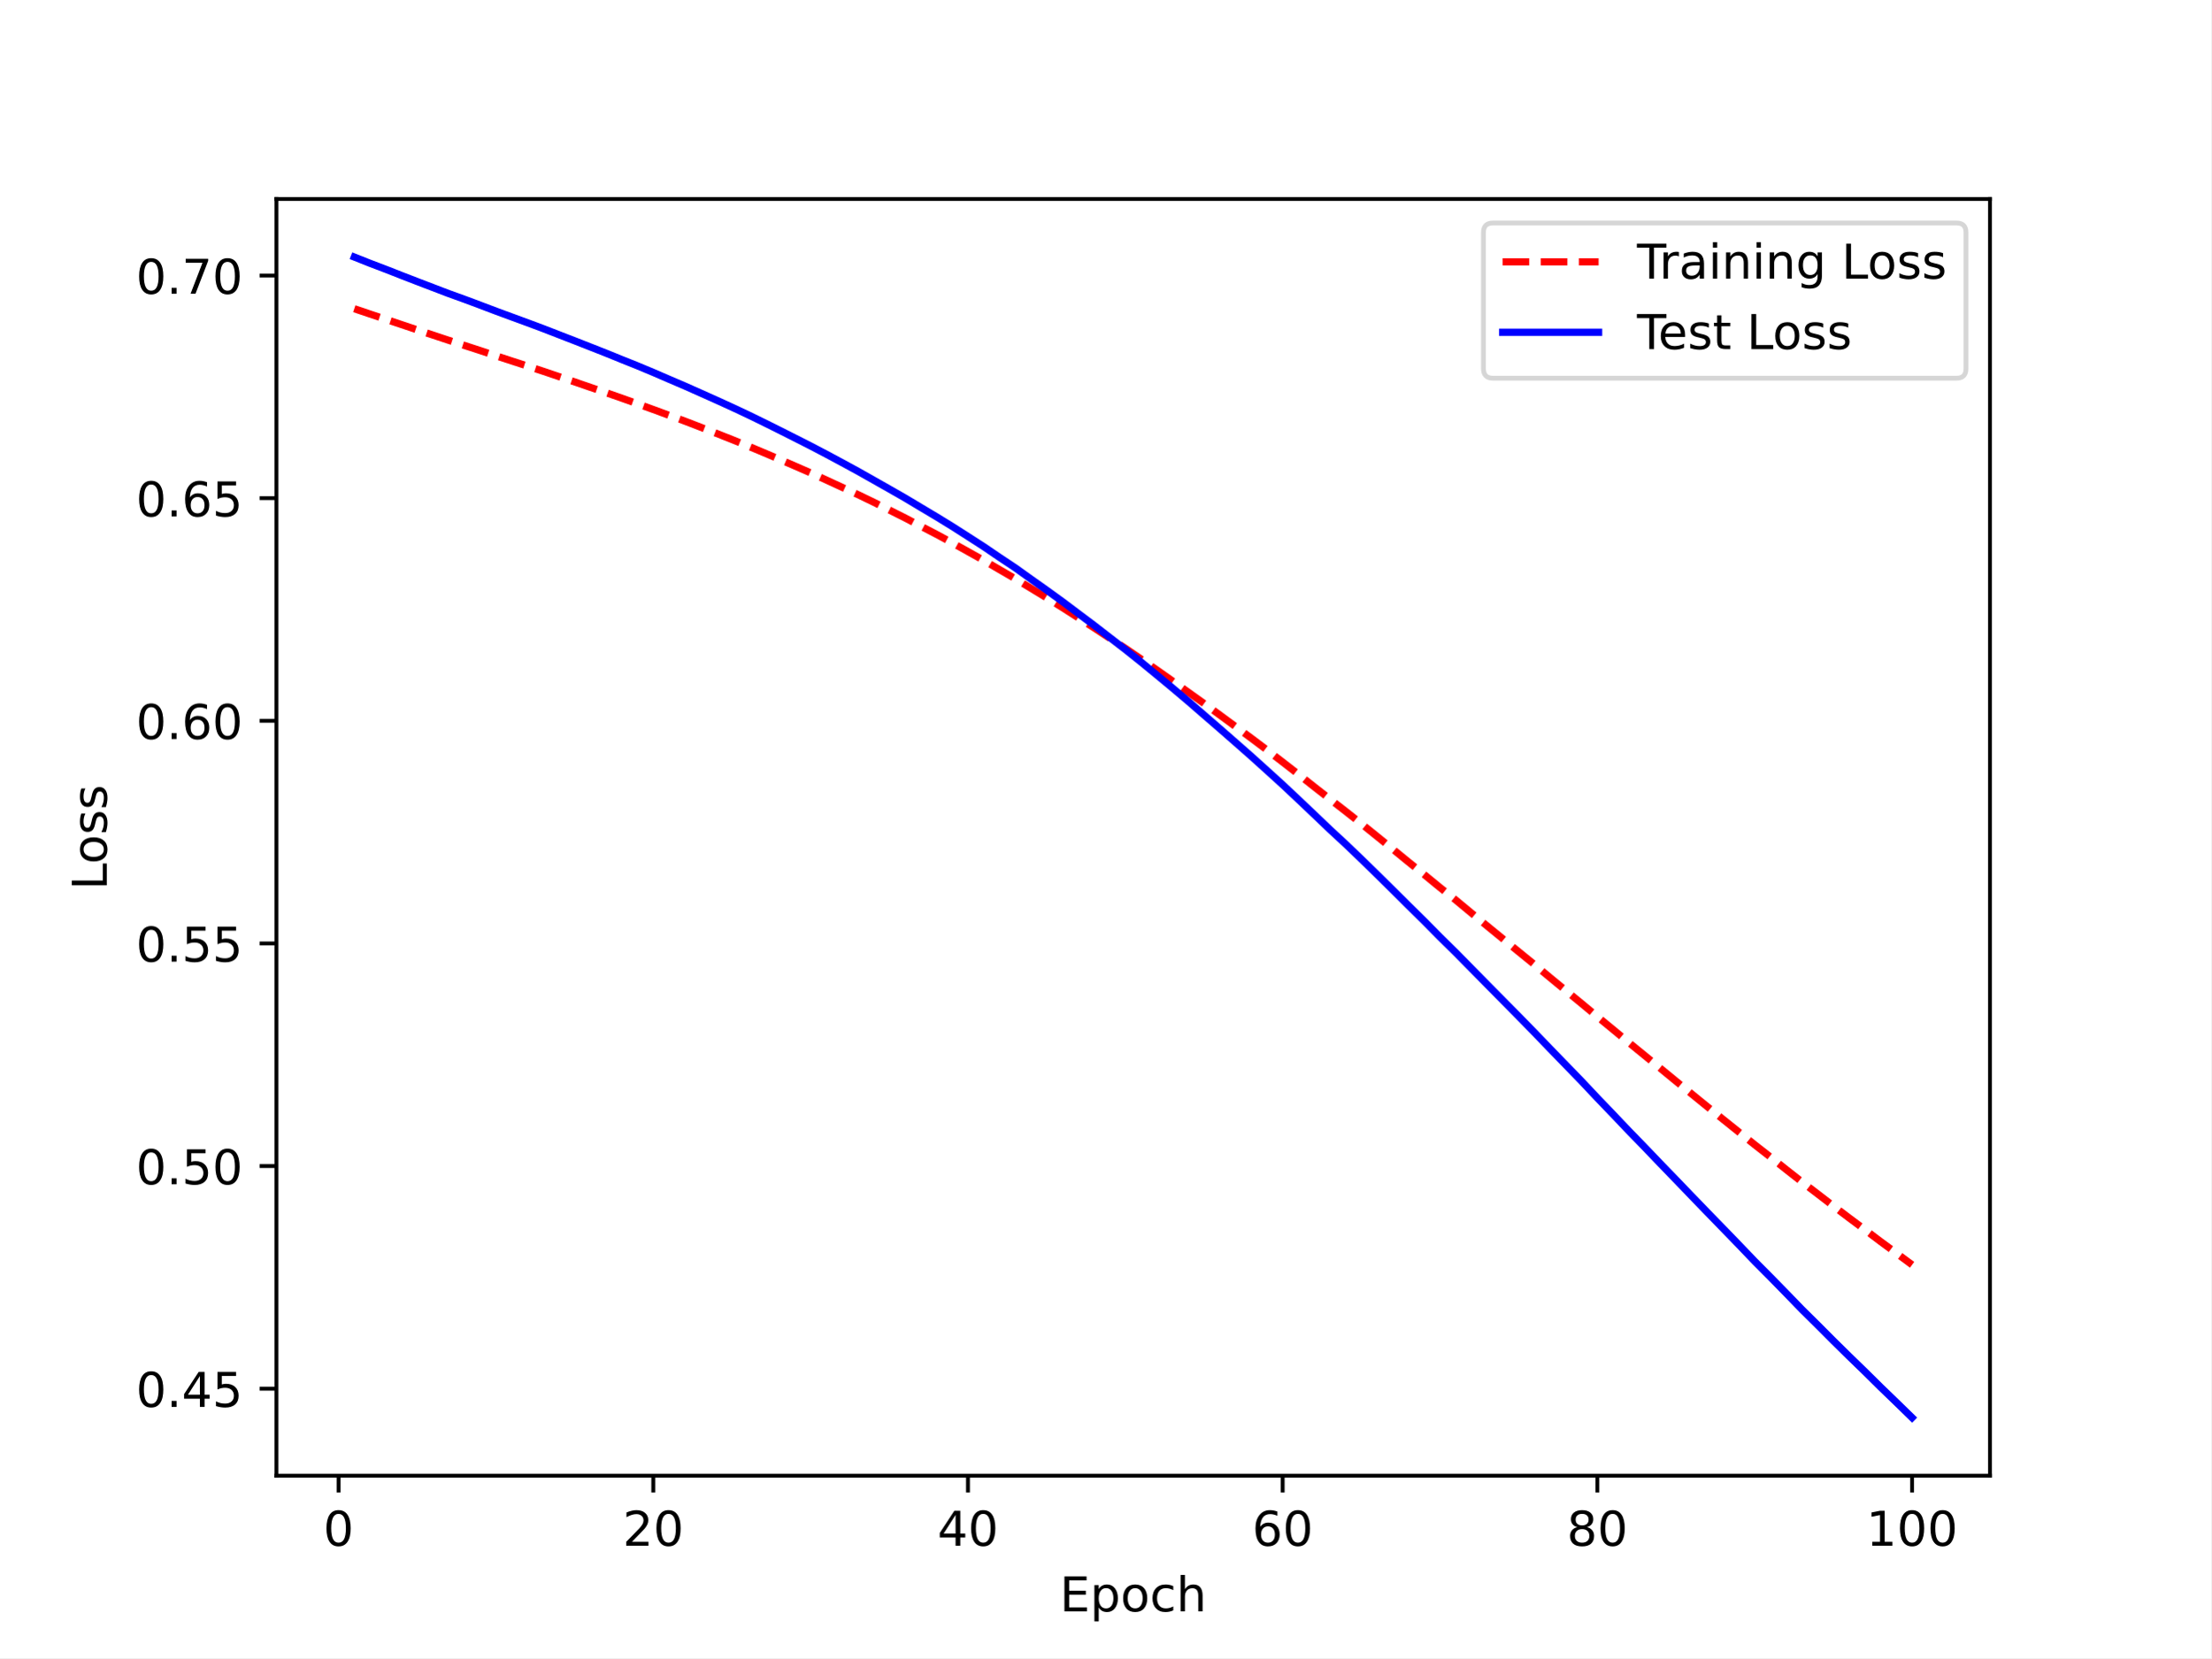
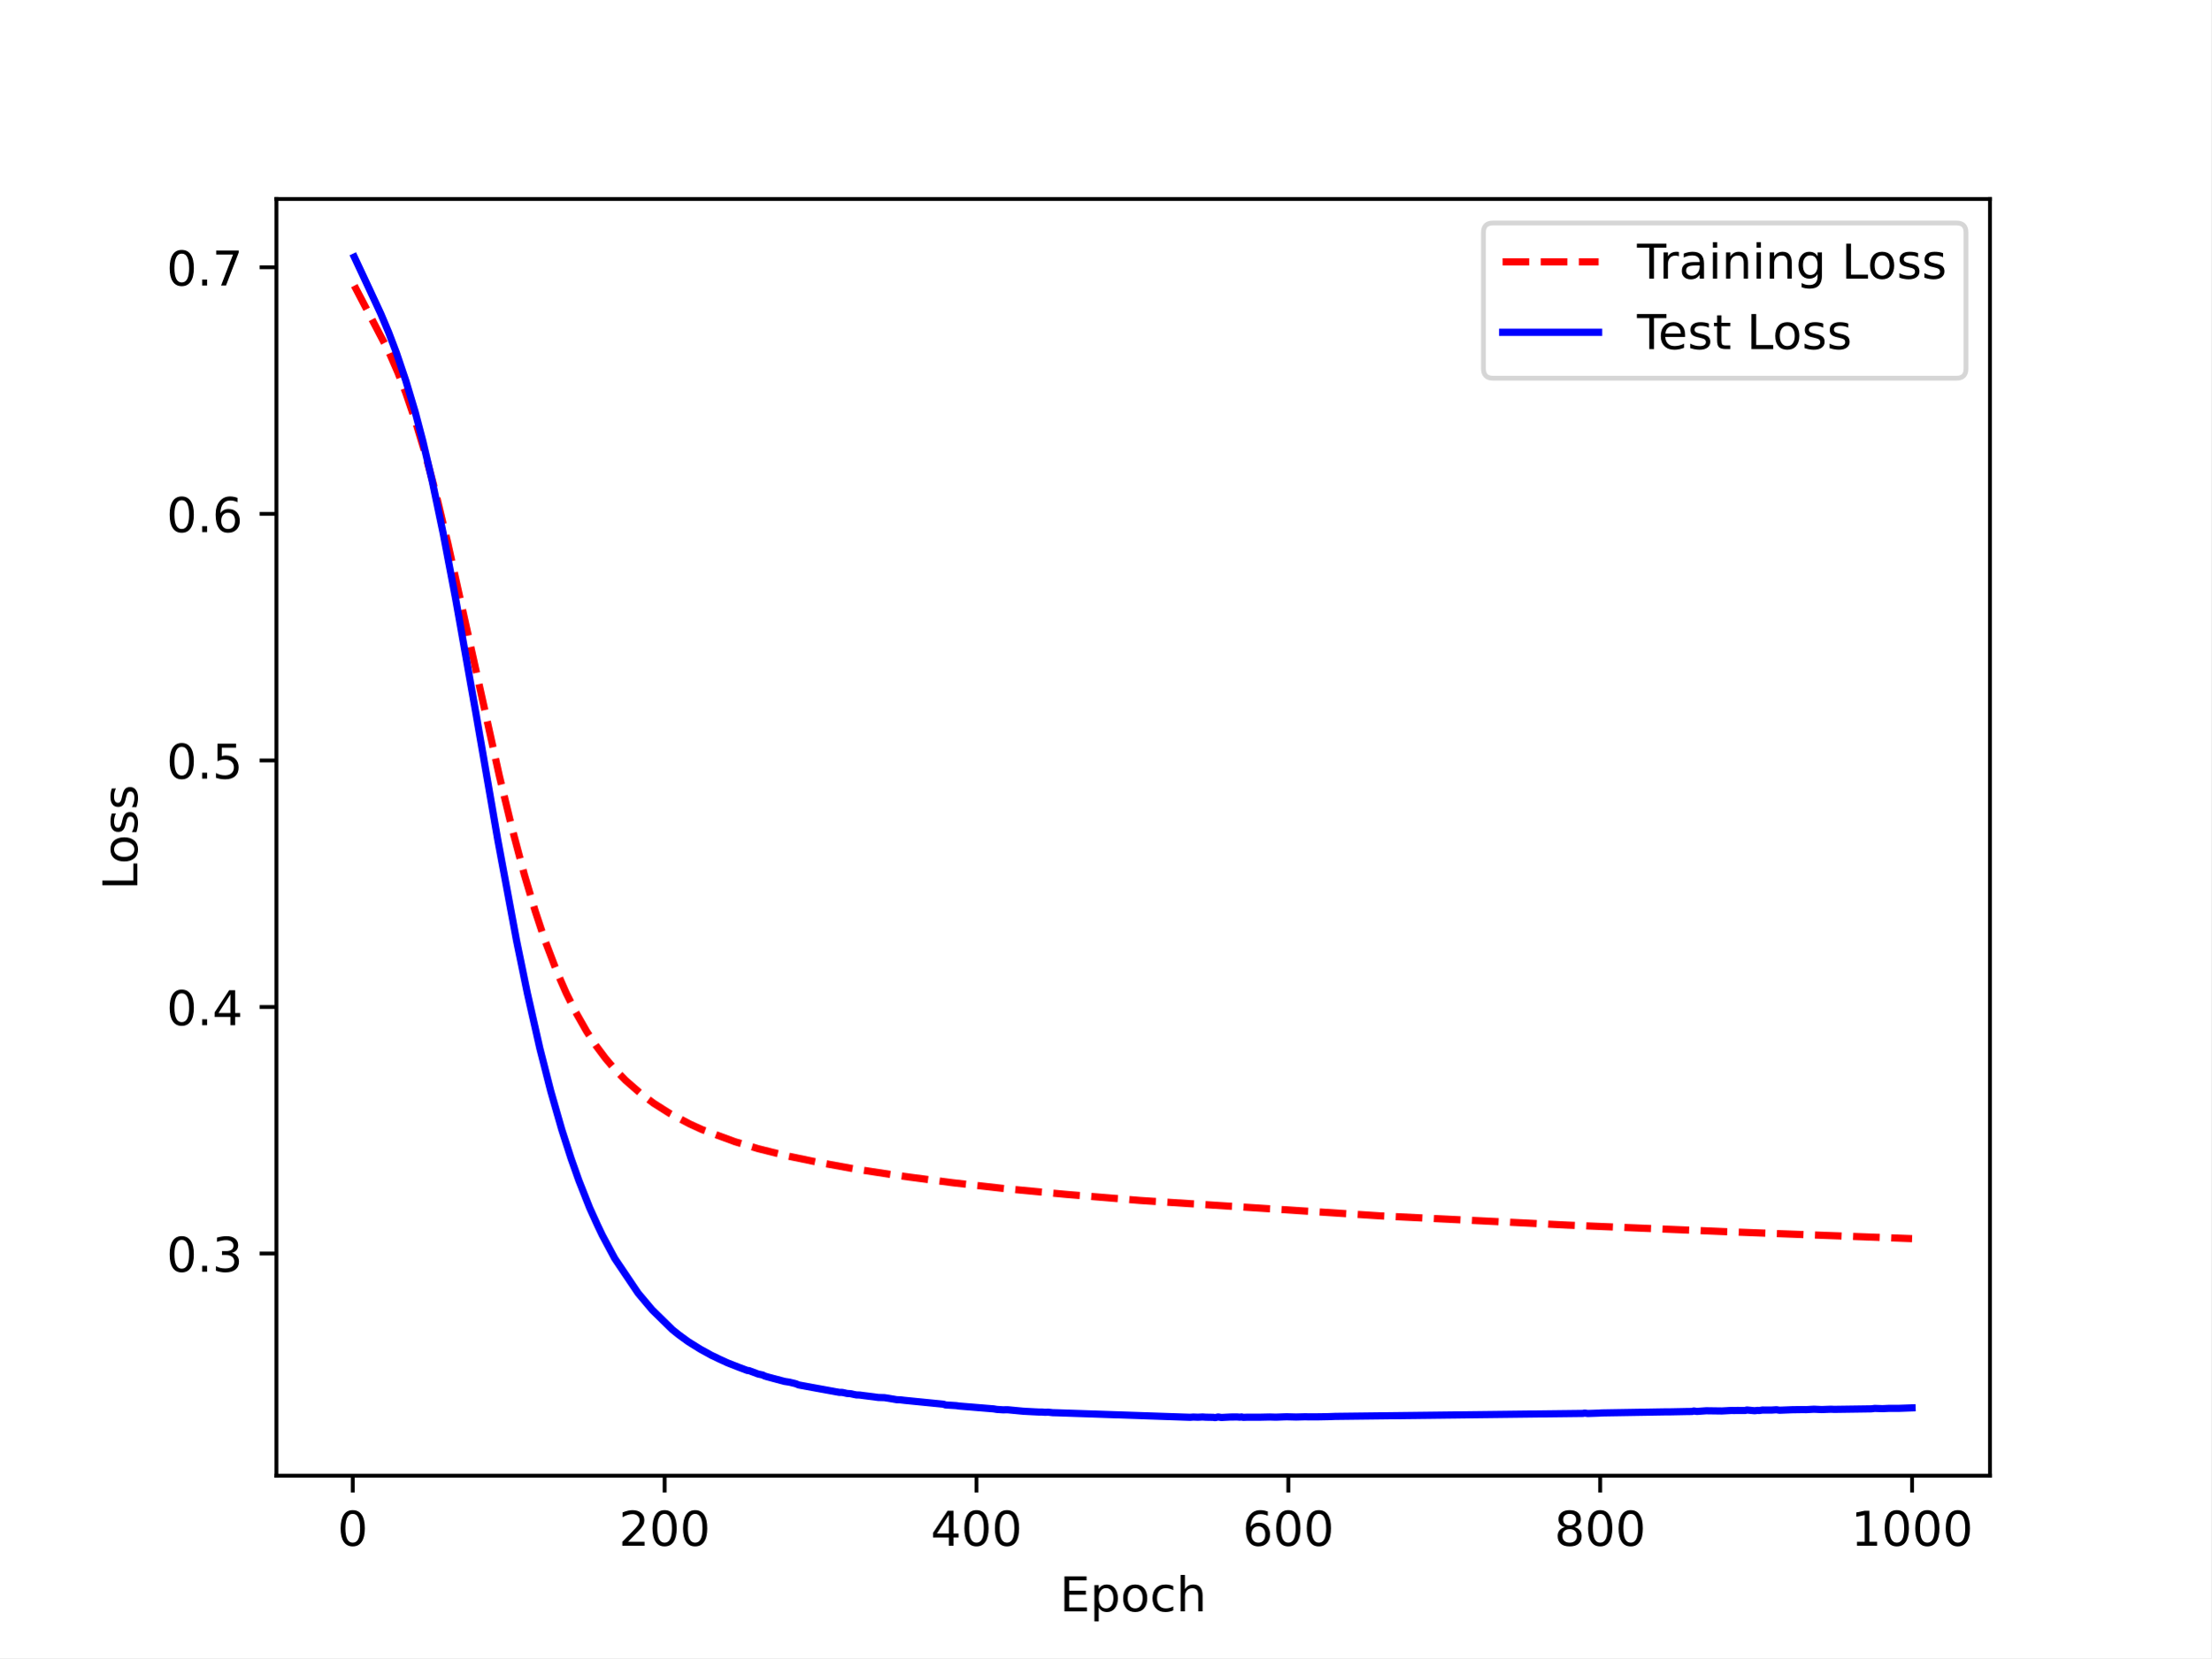
<svg xmlns="http://www.w3.org/2000/svg" xmlns:xlink="http://www.w3.org/1999/xlink" width="460.8pt" height="345.6pt" viewBox="0 0 460.8 345.6" version="1.1">
  <defs>
    <style type="text/css">*{stroke-linejoin: round; stroke-linecap: butt}</style>
  </defs>
  <g id="figure_1">
    <g id="patch_1">
      <path d="M 0 345.6  L 460.8 345.6  L 460.8 0  L 0 0  z " style="fill: #ffffff" />
    </g>
    <g id="axes_1">
      <g id="patch_2">
        <path d="M 57.6 307.584  L 414.72 307.584  L 414.72 41.472  L 57.6 41.472  z " style="fill: #ffffff" />
      </g>
      <g id="matplotlib.axis_1">
        <g id="xtick_1">
          <g id="line2d_1">
            <defs>
-               <path id="m87414999a7" d="M 0 0  L 0 3.5  " style="stroke: #000000; stroke-width: 0.8" />
-             </defs>
-             <g>
-               <use xlink:href="#m87414999a7" x="70.553" y="307.584" style="stroke: #000000; stroke-width: 0.8" />
+               <path id="ma0613fd387" d="M 0 0  L 0 3.5  " style="stroke: #000000; stroke-width: 0.8" />
+             </defs>
+             <g>
+               <use xlink:href="#ma0613fd387" x="73.508" y="307.584" style="stroke: #000000; stroke-width: 0.8" />
            </g>
          </g>
          <g id="text_1">
-             <g transform="translate(67.37214 322.1824) scale(0.1 -0.1)">
+             <g transform="translate(70.3265 322.1824) scale(0.1 -0.1)">
              <defs>
                <path id="DejaVuSans-30" d="M 2034 4250  Q 1547 4250 1301 3770  Q 1056 3291 1056 2328  Q 1056 1369 1301 889  Q 1547 409 2034 409  Q 2525 409 2770 889  Q 3016 1369 3016 2328  Q 3016 3291 2770 3770  Q 2525 4250 2034 4250  z M 2034 4750  Q 2819 4750 3233 4129  Q 3647 3509 3647 2328  Q 3647 1150 3233 529  Q 2819 -91 2034 -91  Q 1250 -91 836 529  Q 422 1150 422 2328  Q 422 3509 836 4129  Q 1250 4750 2034 4750  z " transform="scale(0.015625)" />
              </defs>
              <use xlink:href="#DejaVuSans-30" />
            </g>
          </g>
        </g>
        <g id="xtick_2">
          <g id="line2d_2">
            <g>
-               <use xlink:href="#m87414999a7" x="136.14" y="307.584" style="stroke: #000000; stroke-width: 0.8" />
+               <use xlink:href="#ma0613fd387" x="138.504" y="307.584" style="stroke: #000000; stroke-width: 0.8" />
            </g>
          </g>
          <g id="text_2">
-             <g transform="translate(129.7777 322.1824) scale(0.1 -0.1)">
+             <g transform="translate(128.9599 322.1824) scale(0.1 -0.1)">
              <defs>
                <path id="DejaVuSans-32" d="M 1228 531  L 3431 531  L 3431 0  L 469 0  L 469 531  Q 828 903 1448 1529  Q 2069 2156 2228 2338  Q 2531 2678 2651 2914  Q 2772 3150 2772 3378  Q 2772 3750 2511 3984  Q 2250 4219 1831 4219  Q 1534 4219 1204 4116  Q 875 4013 500 3803  L 500 4441  Q 881 4594 1212 4672  Q 1544 4750 1819 4750  Q 2544 4750 2975 4387  Q 3406 4025 3406 3419  Q 3406 3131 3298 2873  Q 3191 2616 2906 2266  Q 2828 2175 2409 1742  Q 1991 1309 1228 531  z " transform="scale(0.015625)" />
              </defs>
              <use xlink:href="#DejaVuSans-32" />
              <use xlink:href="#DejaVuSans-30" x="63.623" />
+               <use xlink:href="#DejaVuSans-30" x="127.246" />
            </g>
          </g>
        </g>
        <g id="xtick_3">
          <g id="line2d_3">
            <g>
-               <use xlink:href="#m87414999a7" x="201.727" y="307.584" style="stroke: #000000; stroke-width: 0.8" />
+               <use xlink:href="#ma0613fd387" x="203.5" y="307.584" style="stroke: #000000; stroke-width: 0.8" />
            </g>
          </g>
          <g id="text_3">
-             <g transform="translate(195.3644 322.1824) scale(0.1 -0.1)">
+             <g transform="translate(193.9558 322.1824) scale(0.1 -0.1)">
              <defs>
                <path id="DejaVuSans-34" d="M 2419 4116  L 825 1625  L 2419 1625  L 2419 4116  z M 2253 4666  L 3047 4666  L 3047 1625  L 3713 1625  L 3713 1100  L 3047 1100  L 3047 0  L 2419 0  L 2419 1100  L 313 1100  L 313 1709  L 2253 4666  z " transform="scale(0.015625)" />
              </defs>
              <use xlink:href="#DejaVuSans-34" />
              <use xlink:href="#DejaVuSans-30" x="63.623" />
+               <use xlink:href="#DejaVuSans-30" x="127.246" />
            </g>
          </g>
        </g>
        <g id="xtick_4">
          <g id="line2d_4">
            <g>
-               <use xlink:href="#m87414999a7" x="267.314" y="307.584" style="stroke: #000000; stroke-width: 0.8" />
+               <use xlink:href="#ma0613fd387" x="268.495" y="307.584" style="stroke: #000000; stroke-width: 0.8" />
            </g>
          </g>
          <g id="text_4">
-             <g transform="translate(260.9512 322.1824) scale(0.1 -0.1)">
+             <g transform="translate(258.9517 322.1824) scale(0.1 -0.1)">
              <defs>
                <path id="DejaVuSans-36" d="M 2113 2584  Q 1688 2584 1439 2293  Q 1191 2003 1191 1497  Q 1191 994 1439 701  Q 1688 409 2113 409  Q 2538 409 2786 701  Q 3034 994 3034 1497  Q 3034 2003 2786 2293  Q 2538 2584 2113 2584  z M 3366 4563  L 3366 3988  Q 3128 4100 2886 4159  Q 2644 4219 2406 4219  Q 1781 4219 1451 3797  Q 1122 3375 1075 2522  Q 1259 2794 1537 2939  Q 1816 3084 2150 3084  Q 2853 3084 3261 2657  Q 3669 2231 3669 1497  Q 3669 778 3244 343  Q 2819 -91 2113 -91  Q 1303 -91 875 529  Q 447 1150 447 2328  Q 447 3434 972 4092  Q 1497 4750 2381 4750  Q 2619 4750 2861 4703  Q 3103 4656 3366 4563  z " transform="scale(0.015625)" />
              </defs>
              <use xlink:href="#DejaVuSans-36" />
              <use xlink:href="#DejaVuSans-30" x="63.623" />
+               <use xlink:href="#DejaVuSans-30" x="127.246" />
            </g>
          </g>
        </g>
        <g id="xtick_5">
          <g id="line2d_5">
            <g>
-               <use xlink:href="#m87414999a7" x="332.9" y="307.584" style="stroke: #000000; stroke-width: 0.8" />
+               <use xlink:href="#ma0613fd387" x="333.491" y="307.584" style="stroke: #000000; stroke-width: 0.8" />
            </g>
          </g>
          <g id="text_5">
-             <g transform="translate(326.538 322.1824) scale(0.1 -0.1)">
+             <g transform="translate(323.9476 322.1824) scale(0.1 -0.1)">
              <defs>
                <path id="DejaVuSans-38" d="M 2034 2216  Q 1584 2216 1326 1975  Q 1069 1734 1069 1313  Q 1069 891 1326 650  Q 1584 409 2034 409  Q 2484 409 2743 651  Q 3003 894 3003 1313  Q 3003 1734 2745 1975  Q 2488 2216 2034 2216  z M 1403 2484  Q 997 2584 770 2862  Q 544 3141 544 3541  Q 544 4100 942 4425  Q 1341 4750 2034 4750  Q 2731 4750 3128 4425  Q 3525 4100 3525 3541  Q 3525 3141 3298 2862  Q 3072 2584 2669 2484  Q 3125 2378 3379 2068  Q 3634 1759 3634 1313  Q 3634 634 3220 271  Q 2806 -91 2034 -91  Q 1263 -91 848 271  Q 434 634 434 1313  Q 434 1759 690 2068  Q 947 2378 1403 2484  z M 1172 3481  Q 1172 3119 1398 2916  Q 1625 2713 2034 2713  Q 2441 2713 2670 2916  Q 2900 3119 2900 3481  Q 2900 3844 2670 4047  Q 2441 4250 2034 4250  Q 1625 4250 1398 4047  Q 1172 3844 1172 3481  z " transform="scale(0.015625)" />
              </defs>
              <use xlink:href="#DejaVuSans-38" />
              <use xlink:href="#DejaVuSans-30" x="63.623" />
+               <use xlink:href="#DejaVuSans-30" x="127.246" />
            </g>
          </g>
        </g>
        <g id="xtick_6">
          <g id="line2d_6">
            <g>
-               <use xlink:href="#m87414999a7" x="398.487" y="307.584" style="stroke: #000000; stroke-width: 0.8" />
+               <use xlink:href="#ma0613fd387" x="398.487" y="307.584" style="stroke: #000000; stroke-width: 0.8" />
            </g>
          </g>
          <g id="text_6">
-             <g transform="translate(388.9435 322.1824) scale(0.1 -0.1)">
+             <g transform="translate(385.7623 322.1824) scale(0.1 -0.1)">
              <defs>
                <path id="DejaVuSans-31" d="M 794 531  L 1825 531  L 1825 4091  L 703 3866  L 703 4441  L 1819 4666  L 2450 4666  L 2450 531  L 3481 531  L 3481 0  L 794 0  L 794 531  z " transform="scale(0.015625)" />
              </defs>
              <use xlink:href="#DejaVuSans-31" />
              <use xlink:href="#DejaVuSans-30" x="63.623" />
              <use xlink:href="#DejaVuSans-30" x="127.246" />
+               <use xlink:href="#DejaVuSans-30" x="190.869" />
            </g>
          </g>
        </g>
        <g id="text_7">
          <g transform="translate(220.8491 335.8606) scale(0.1 -0.1)">
            <defs>
              <path id="DejaVuSans-45" d="M 628 4666  L 3578 4666  L 3578 4134  L 1259 4134  L 1259 2753  L 3481 2753  L 3481 2222  L 1259 2222  L 1259 531  L 3634 531  L 3634 0  L 628 0  L 628 4666  z " transform="scale(0.015625)" />
              <path id="DejaVuSans-70" d="M 1159 525  L 1159 -1331  L 581 -1331  L 581 3500  L 1159 3500  L 1159 2969  Q 1341 3281 1617 3432  Q 1894 3584 2278 3584  Q 2916 3584 3314 3078  Q 3713 2572 3713 1747  Q 3713 922 3314 415  Q 2916 -91 2278 -91  Q 1894 -91 1617 61  Q 1341 213 1159 525  z M 3116 1747  Q 3116 2381 2855 2742  Q 2594 3103 2138 3103  Q 1681 3103 1420 2742  Q 1159 2381 1159 1747  Q 1159 1113 1420 752  Q 1681 391 2138 391  Q 2594 391 2855 752  Q 3116 1113 3116 1747  z " transform="scale(0.015625)" />
              <path id="DejaVuSans-6f" d="M 1959 3097  Q 1497 3097 1228 2736  Q 959 2375 959 1747  Q 959 1119 1226 758  Q 1494 397 1959 397  Q 2419 397 2687 759  Q 2956 1122 2956 1747  Q 2956 2369 2687 2733  Q 2419 3097 1959 3097  z M 1959 3584  Q 2709 3584 3137 3096  Q 3566 2609 3566 1747  Q 3566 888 3137 398  Q 2709 -91 1959 -91  Q 1206 -91 779 398  Q 353 888 353 1747  Q 353 2609 779 3096  Q 1206 3584 1959 3584  z " transform="scale(0.015625)" />
              <path id="DejaVuSans-63" d="M 3122 3366  L 3122 2828  Q 2878 2963 2633 3030  Q 2388 3097 2138 3097  Q 1578 3097 1268 2742  Q 959 2388 959 1747  Q 959 1106 1268 751  Q 1578 397 2138 397  Q 2388 397 2633 464  Q 2878 531 3122 666  L 3122 134  Q 2881 22 2623 -34  Q 2366 -91 2075 -91  Q 1284 -91 818 406  Q 353 903 353 1747  Q 353 2603 823 3093  Q 1294 3584 2113 3584  Q 2378 3584 2631 3529  Q 2884 3475 3122 3366  z " transform="scale(0.015625)" />
              <path id="DejaVuSans-68" d="M 3513 2113  L 3513 0  L 2938 0  L 2938 2094  Q 2938 2591 2744 2837  Q 2550 3084 2163 3084  Q 1697 3084 1428 2787  Q 1159 2491 1159 1978  L 1159 0  L 581 0  L 581 4863  L 1159 4863  L 1159 2956  Q 1366 3272 1645 3428  Q 1925 3584 2291 3584  Q 2894 3584 3203 3211  Q 3513 2838 3513 2113  z " transform="scale(0.015625)" />
            </defs>
            <use xlink:href="#DejaVuSans-45" />
            <use xlink:href="#DejaVuSans-70" x="63.184" />
            <use xlink:href="#DejaVuSans-6f" x="126.66" />
            <use xlink:href="#DejaVuSans-63" x="187.842" />
            <use xlink:href="#DejaVuSans-68" x="242.822" />
          </g>
        </g>
      </g>
      <g id="matplotlib.axis_2">
        <g id="ytick_1">
          <g id="line2d_7">
            <defs>
-               <path id="m27c246c45a" d="M 0 0  L -3.5 0  " style="stroke: #000000; stroke-width: 0.8" />
-             </defs>
-             <g>
-               <use xlink:href="#m27c246c45a" x="57.6" y="289.446" style="stroke: #000000; stroke-width: 0.8" />
+               <path id="mec282ea27f" d="M 0 0  L -3.5 0  " style="stroke: #000000; stroke-width: 0.8" />
+             </defs>
+             <g>
+               <use xlink:href="#mec282ea27f" x="57.6" y="261.279" style="stroke: #000000; stroke-width: 0.8" />
            </g>
          </g>
          <g id="text_8">
-             <g transform="translate(28.33438 293.2457) scale(0.1 -0.1)">
+             <g transform="translate(34.69687 265.0784) scale(0.1 -0.1)">
              <defs>
                <path id="DejaVuSans-2e" d="M 684 794  L 1344 794  L 1344 0  L 684 0  L 684 794  z " transform="scale(0.015625)" />
-                 <path id="DejaVuSans-35" d="M 691 4666  L 3169 4666  L 3169 4134  L 1269 4134  L 1269 2991  Q 1406 3038 1543 3061  Q 1681 3084 1819 3084  Q 2600 3084 3056 2656  Q 3513 2228 3513 1497  Q 3513 744 3044 326  Q 2575 -91 1722 -91  Q 1428 -91 1123 -41  Q 819 9 494 109  L 494 744  Q 775 591 1075 516  Q 1375 441 1709 441  Q 2250 441 2565 725  Q 2881 1009 2881 1497  Q 2881 1984 2565 2268  Q 2250 2553 1709 2553  Q 1456 2553 1204 2497  Q 953 2441 691 2322  L 691 4666  z " transform="scale(0.015625)" />
-               </defs>
-               <use xlink:href="#DejaVuSans-30" />
-               <use xlink:href="#DejaVuSans-2e" x="63.623" />
-               <use xlink:href="#DejaVuSans-34" x="95.41" />
-               <use xlink:href="#DejaVuSans-35" x="159.033" />
+                 <path id="DejaVuSans-33" d="M 2597 2516  Q 3050 2419 3304 2112  Q 3559 1806 3559 1356  Q 3559 666 3084 287  Q 2609 -91 1734 -91  Q 1441 -91 1130 -33  Q 819 25 488 141  L 488 750  Q 750 597 1062 519  Q 1375 441 1716 441  Q 2309 441 2620 675  Q 2931 909 2931 1356  Q 2931 1769 2642 2001  Q 2353 2234 1838 2234  L 1294 2234  L 1294 2753  L 1863 2753  Q 2328 2753 2575 2939  Q 2822 3125 2822 3475  Q 2822 3834 2567 4026  Q 2313 4219 1838 4219  Q 1578 4219 1281 4162  Q 984 4106 628 3988  L 628 4550  Q 988 4650 1302 4700  Q 1616 4750 1894 4750  Q 2613 4750 3031 4423  Q 3450 4097 3450 3541  Q 3450 3153 3228 2886  Q 3006 2619 2597 2516  z " transform="scale(0.015625)" />
+               </defs>
+               <use xlink:href="#DejaVuSans-30" />
+               <use xlink:href="#DejaVuSans-2e" x="63.623" />
+               <use xlink:href="#DejaVuSans-33" x="95.41" />
            </g>
          </g>
        </g>
        <g id="ytick_2">
          <g id="line2d_8">
            <g>
-               <use xlink:href="#m27c246c45a" x="57.6" y="243.042" style="stroke: #000000; stroke-width: 0.8" />
+               <use xlink:href="#mec282ea27f" x="57.6" y="209.885" style="stroke: #000000; stroke-width: 0.8" />
            </g>
          </g>
          <g id="text_9">
-             <g transform="translate(28.33438 246.8414) scale(0.1 -0.1)">
-               <use xlink:href="#DejaVuSans-30" />
-               <use xlink:href="#DejaVuSans-2e" x="63.623" />
-               <use xlink:href="#DejaVuSans-35" x="95.41" />
-               <use xlink:href="#DejaVuSans-30" x="159.033" />
+             <g transform="translate(34.69687 213.6846) scale(0.1 -0.1)">
+               <use xlink:href="#DejaVuSans-30" />
+               <use xlink:href="#DejaVuSans-2e" x="63.623" />
+               <use xlink:href="#DejaVuSans-34" x="95.41" />
            </g>
          </g>
        </g>
        <g id="ytick_3">
          <g id="line2d_9">
            <g>
-               <use xlink:href="#m27c246c45a" x="57.6" y="196.638" style="stroke: #000000; stroke-width: 0.8" />
+               <use xlink:href="#mec282ea27f" x="57.6" y="158.492" style="stroke: #000000; stroke-width: 0.8" />
            </g>
          </g>
          <g id="text_10">
-             <g transform="translate(28.33438 200.4372) scale(0.1 -0.1)">
+             <g transform="translate(34.69687 162.2908) scale(0.1 -0.1)">
+               <defs>
+                 <path id="DejaVuSans-35" d="M 691 4666  L 3169 4666  L 3169 4134  L 1269 4134  L 1269 2991  Q 1406 3038 1543 3061  Q 1681 3084 1819 3084  Q 2600 3084 3056 2656  Q 3513 2228 3513 1497  Q 3513 744 3044 326  Q 2575 -91 1722 -91  Q 1428 -91 1123 -41  Q 819 9 494 109  L 494 744  Q 775 591 1075 516  Q 1375 441 1709 441  Q 2250 441 2565 725  Q 2881 1009 2881 1497  Q 2881 1984 2565 2268  Q 2250 2553 1709 2553  Q 1456 2553 1204 2497  Q 953 2441 691 2322  L 691 4666  z " transform="scale(0.015625)" />
+               </defs>
              <use xlink:href="#DejaVuSans-30" />
              <use xlink:href="#DejaVuSans-2e" x="63.623" />
              <use xlink:href="#DejaVuSans-35" x="95.41" />
-               <use xlink:href="#DejaVuSans-35" x="159.033" />
            </g>
          </g>
        </g>
        <g id="ytick_4">
          <g id="line2d_10">
            <g>
-               <use xlink:href="#m27c246c45a" x="57.6" y="150.234" style="stroke: #000000; stroke-width: 0.8" />
+               <use xlink:href="#mec282ea27f" x="57.6" y="107.098" style="stroke: #000000; stroke-width: 0.8" />
            </g>
          </g>
          <g id="text_11">
-             <g transform="translate(28.33438 154.033) scale(0.1 -0.1)">
+             <g transform="translate(34.69687 110.897) scale(0.1 -0.1)">
              <use xlink:href="#DejaVuSans-30" />
              <use xlink:href="#DejaVuSans-2e" x="63.623" />
              <use xlink:href="#DejaVuSans-36" x="95.41" />
-               <use xlink:href="#DejaVuSans-30" x="159.033" />
            </g>
          </g>
        </g>
        <g id="ytick_5">
          <g id="line2d_11">
            <g>
-               <use xlink:href="#m27c246c45a" x="57.6" y="103.83" style="stroke: #000000; stroke-width: 0.8" />
+               <use xlink:href="#mec282ea27f" x="57.6" y="55.704" style="stroke: #000000; stroke-width: 0.8" />
            </g>
          </g>
          <g id="text_12">
-             <g transform="translate(28.33438 107.6287) scale(0.1 -0.1)">
-               <use xlink:href="#DejaVuSans-30" />
-               <use xlink:href="#DejaVuSans-2e" x="63.623" />
-               <use xlink:href="#DejaVuSans-36" x="95.41" />
-               <use xlink:href="#DejaVuSans-35" x="159.033" />
-             </g>
-           </g>
-         </g>
-         <g id="ytick_6">
-           <g id="line2d_12">
-             <g>
-               <use xlink:href="#m27c246c45a" x="57.6" y="57.425" style="stroke: #000000; stroke-width: 0.8" />
-             </g>
-           </g>
-           <g id="text_13">
-             <g transform="translate(28.33438 61.22449) scale(0.1 -0.1)">
+             <g transform="translate(34.69687 59.50323) scale(0.1 -0.1)">
              <defs>
                <path id="DejaVuSans-37" d="M 525 4666  L 3525 4666  L 3525 4397  L 1831 0  L 1172 0  L 2766 4134  L 525 4134  L 525 4666  z " transform="scale(0.015625)" />
              </defs>
              <use xlink:href="#DejaVuSans-30" />
              <use xlink:href="#DejaVuSans-2e" x="63.623" />
              <use xlink:href="#DejaVuSans-37" x="95.41" />
-               <use xlink:href="#DejaVuSans-30" x="159.033" />
-             </g>
-           </g>
-         </g>
-         <g id="text_14">
-           <g transform="translate(22.25469 185.4952) rotate(-90) scale(0.1 -0.1)">
+             </g>
+           </g>
+         </g>
+         <g id="text_13">
+           <g transform="translate(28.61719 185.4952) rotate(-90) scale(0.1 -0.1)">
            <defs>
              <path id="DejaVuSans-4c" d="M 628 4666  L 1259 4666  L 1259 531  L 3531 531  L 3531 0  L 628 0  L 628 4666  z " transform="scale(0.015625)" />
              <path id="DejaVuSans-73" d="M 2834 3397  L 2834 2853  Q 2591 2978 2328 3040  Q 2066 3103 1784 3103  Q 1356 3103 1142 2972  Q 928 2841 928 2578  Q 928 2378 1081 2264  Q 1234 2150 1697 2047  L 1894 2003  Q 2506 1872 2764 1633  Q 3022 1394 3022 966  Q 3022 478 2636 193  Q 2250 -91 1575 -91  Q 1294 -91 989 -36  Q 684 19 347 128  L 347 722  Q 666 556 975 473  Q 1284 391 1588 391  Q 1994 391 2212 530  Q 2431 669 2431 922  Q 2431 1156 2273 1281  Q 2116 1406 1581 1522  L 1381 1569  Q 847 1681 609 1914  Q 372 2147 372 2553  Q 372 3047 722 3315  Q 1072 3584 1716 3584  Q 2034 3584 2315 3537  Q 2597 3491 2834 3397  z " transform="scale(0.015625)" />
            </defs>
            <use xlink:href="#DejaVuSans-4c" />
            <use xlink:href="#DejaVuSans-6f" x="53.963" />
            <use xlink:href="#DejaVuSans-73" x="115.145" />
            <use xlink:href="#DejaVuSans-73" x="167.244" />
          </g>
        </g>
      </g>
+       <g id="line2d_12">
+         <path d="M 73.833 59.535  L 80.982 73.204  L 82.932 77.687  L 84.557 81.863  L 86.507 87.567  L 88.457 94.026  L 90.732 102.507  L 93.331 113.275  L 98.531 136.751  L 104.056 161.711  L 106.656 172.461  L 109.255 182.249  L 111.53 189.89  L 113.48 195.784  L 116.08 202.626  L 118.03 207.066  L 119.98 210.974  L 122.255 214.98  L 124.205 217.948  L 126.154 220.558  L 128.104 222.87  L 130.379 225.192  L 133.629 228.026  L 136.229 229.963  L 139.479 232.023  L 143.703 234.255  L 146.303 235.446  L 153.128 237.958  L 158.002 239.423  L 163.852 240.892  L 170.352 242.238  L 177.826 243.605  L 187.576 245.095  L 198.625 246.533  L 209.349 247.742  L 222.023 248.938  L 237.622 250.221  L 287.669 253.433  L 326.667 255.352  L 359.815 256.73  L 398.487 258.178  L 398.487 258.178  " clip-path="url(#p2278152540)" style="fill: none; stroke-dasharray: 5.55,2.4; stroke-dashoffset: 0; stroke: #ff0000; stroke-width: 1.5" />
+       </g>
      <g id="line2d_13">
-         <path d="M 73.833 64.343  L 77.112 65.45  L 80.391 66.54  L 83.671 67.646  L 86.95 68.748  L 90.229 69.836  L 93.509 70.926  L 96.788 71.994  L 100.067 73.061  L 103.347 74.147  L 106.626 75.225  L 109.905 76.287  L 113.185 77.372  L 116.464 78.48  L 119.743 79.589  L 123.023 80.727  L 126.302 81.841  L 129.581 82.984  L 132.861 84.159  L 136.14 85.349  L 139.42 86.556  L 142.699 87.761  L 145.978 89.028  L 149.258 90.303  L 152.537 91.604  L 155.816 92.936  L 159.096 94.307  L 162.375 95.707  L 165.654 97.123  L 168.934 98.558  L 172.213 100.049  L 175.492 101.564  L 178.772 103.076  L 182.051 104.663  L 185.33 106.297  L 188.61 107.947  L 191.889 109.66  L 195.168 111.371  L 198.448 113.137  L 201.727 114.964  L 205.006 116.8  L 208.286 118.712  L 211.565 120.621  L 214.844 122.607  L 218.124 124.603  L 221.403 126.629  L 224.682 128.734  L 227.962 130.829  L 231.241 132.99  L 234.52 135.131  L 237.8 137.369  L 241.079 139.63  L 244.358 141.944  L 247.638 144.275  L 250.917 146.623  L 254.196 149.012  L 257.476 151.431  L 260.755 153.847  L 264.034 156.316  L 267.314 158.837  L 270.593 161.388  L 273.872 163.984  L 277.152 166.552  L 280.431 169.098  L 283.71 171.689  L 286.99 174.336  L 290.269 176.992  L 293.548 179.675  L 296.828 182.306  L 300.107 184.995  L 303.386 187.597  L 306.666 190.32  L 309.945 193.015  L 313.224 195.696  L 316.504 198.377  L 319.783 201.044  L 323.062 203.782  L 326.342 206.485  L 329.621 209.178  L 332.9 211.9  L 336.18 214.595  L 339.459 217.312  L 342.739 219.989  L 346.018 222.672  L 349.297 225.365  L 352.577 228.033  L 355.856 230.703  L 359.135 233.346  L 362.415 235.977  L 365.694 238.608  L 368.973 241.168  L 372.253 243.777  L 375.532 246.352  L 378.811 248.856  L 382.091 251.381  L 385.37 253.865  L 388.649 256.308  L 391.929 258.786  L 395.208 261.199  L 398.487 263.629  " clip-path="url(#p15e859f840)" style="fill: none; stroke-dasharray: 5.55,2.4; stroke-dashoffset: 0; stroke: #ff0000; stroke-width: 1.5" />
-       </g>
-       <g id="line2d_14">
-         <path d="M 73.833 53.568  L 77.112 54.873  L 80.391 56.12  L 83.671 57.41  L 86.95 58.678  L 90.229 59.933  L 93.509 61.186  L 96.788 62.371  L 100.067 63.596  L 103.347 64.842  L 106.626 66.05  L 109.905 67.254  L 113.185 68.48  L 116.464 69.755  L 119.743 71.026  L 123.023 72.312  L 126.302 73.603  L 129.581 74.937  L 132.861 76.251  L 136.14 77.62  L 139.42 79.041  L 142.699 80.444  L 145.978 81.904  L 149.258 83.372  L 152.537 84.865  L 155.816 86.403  L 159.096 88.001  L 162.375 89.633  L 165.654 91.286  L 168.934 92.949  L 172.213 94.668  L 175.492 96.427  L 178.772 98.21  L 182.051 100.061  L 185.33 101.918  L 188.61 103.794  L 191.889 105.758  L 195.168 107.713  L 198.448 109.726  L 201.727 111.821  L 205.006 113.933  L 208.286 116.164  L 211.565 118.339  L 214.844 120.687  L 218.124 123.003  L 221.403 125.38  L 224.682 127.845  L 227.962 130.304  L 231.241 132.847  L 234.52 135.372  L 237.8 137.99  L 241.079 140.682  L 244.358 143.403  L 247.638 146.177  L 250.917 149.021  L 254.196 151.862  L 257.476 154.735  L 260.755 157.62  L 264.034 160.579  L 267.314 163.56  L 270.593 166.643  L 273.872 169.756  L 277.152 172.891  L 280.431 175.925  L 283.71 179.068  L 286.99 182.265  L 290.269 185.502  L 293.548 188.766  L 296.828 191.996  L 300.107 195.32  L 303.386 198.543  L 306.666 201.875  L 309.945 205.206  L 313.224 208.524  L 316.504 211.85  L 319.783 215.201  L 323.062 218.612  L 326.342 221.992  L 329.621 225.374  L 332.9 228.858  L 336.18 232.274  L 339.459 235.726  L 342.739 239.098  L 346.018 242.526  L 349.297 245.916  L 352.577 249.328  L 355.856 252.723  L 359.135 256.094  L 362.415 259.481  L 365.694 262.906  L 368.973 266.203  L 372.253 269.556  L 375.532 272.94  L 378.811 276.182  L 382.091 279.472  L 385.37 282.702  L 388.649 285.881  L 391.929 289.125  L 395.208 292.291  L 398.487 295.488  " clip-path="url(#p15e859f840)" style="fill: none; stroke: #0000ff; stroke-width: 1.5; stroke-linecap: square" />
+         <path d="M 73.833 53.568  L 76.758 59.811  L 79.357 65.401  L 80.982 69.259  L 82.607 73.539  L 84.557 79.314  L 86.507 85.826  L 88.132 92.018  L 90.082 100.318  L 92.357 111.188  L 94.956 124.835  L 99.181 148.708  L 103.731 175.048  L 107.631 195.991  L 109.905 207.053  L 112.505 218.534  L 114.78 227.453  L 117.055 235.401  L 119.005 241.459  L 120.63 246.054  L 122.905 251.816  L 124.53 255.391  L 125.504 257.438  L 128.104 262.293  L 132.979 269.531  L 135.904 273.008  L 140.129 277.149  L 141.428 278.185  L 142.078 278.663  L 143.378 279.609  L 144.028 280.022  L 145.978 281.234  L 147.603 282.123  L 148.253 282.489  L 148.903 282.787  L 149.878 283.267  L 150.853 283.71  L 151.503 284.015  L 154.103 285.039  L 155.403 285.52  L 155.728 285.655  L 156.053 285.664  L 158.002 286.397  L 158.977 286.606  L 159.302 286.789  L 159.952 286.991  L 163.527 287.94  L 164.502 288.09  L 165.802 288.405  L 166.452 288.668  L 167.427 288.848  L 169.702 289.269  L 174.901 290.217  L 175.551 290.226  L 176.526 290.446  L 177.176 290.485  L 178.476 290.755  L 179.126 290.77  L 180.101 290.902  L 180.751 290.983  L 182.051 291.144  L 183.026 291.282  L 184.326 291.319  L 185.301 291.474  L 186.926 291.753  L 187.576 291.768  L 188.55 291.882  L 196.675 292.694  L 197 292.837  L 199.275 292.981  L 199.925 293.073  L 207.074 293.658  L 207.724 293.767  L 209.024 293.854  L 209.999 293.84  L 213.249 294.151  L 215.524 294.273  L 216.499 294.32  L 217.149 294.321  L 217.799 294.368  L 218.449 294.347  L 219.424 294.457  L 220.074 294.467  L 248.022 295.411  L 248.672 295.358  L 249.647 295.394  L 250.622 295.344  L 251.272 295.39  L 252.896 295.419  L 253.221 295.488  L 253.871 295.336  L 254.521 295.451  L 256.471 295.349  L 257.121 295.348  L 257.771 295.338  L 258.421 295.387  L 258.746 295.33  L 259.071 295.422  L 260.046 295.386  L 262.646 295.389  L 264.596 295.347  L 265.896 295.384  L 267.521 295.321  L 268.17 295.304  L 270.12 295.351  L 272.07 295.301  L 272.72 295.323  L 274.995 295.31  L 276.945 295.272  L 278.245 295.222  L 329.917 294.609  L 330.242 294.533  L 330.892 294.626  L 333.166 294.548  L 333.816 294.506  L 347.141 294.285  L 347.79 294.289  L 351.365 294.217  L 352.665 294.199  L 352.99 294.098  L 353.64 294.195  L 355.59 294.052  L 358.84 294.098  L 360.79 293.989  L 361.44 294  L 362.09 293.984  L 363.714 293.993  L 364.039 293.889  L 365.664 294.044  L 366.314 293.971  L 366.639 294.002  L 367.289 293.898  L 369.239 293.904  L 370.214 293.836  L 370.864 293.94  L 373.464 293.837  L 375.739 293.803  L 376.389 293.817  L 378.014 293.725  L 379.638 293.8  L 381.588 293.727  L 382.238 293.759  L 383.213 293.747  L 390.038 293.649  L 390.688 293.557  L 392.313 293.612  L 393.613 293.55  L 395.562 293.553  L 398.487 293.45  L 398.487 293.45  " clip-path="url(#p2278152540)" style="fill: none; stroke: #0000ff; stroke-width: 1.5; stroke-linecap: square" />
      </g>
      <g id="patch_3">
        <path d="M 57.6 307.584  L 57.6 41.472  " style="fill: none; stroke: #000000; stroke-width: 0.8; stroke-linejoin: miter; stroke-linecap: square" />
      </g>
      <g id="patch_4">
        <path d="M 414.72 307.584  L 414.72 41.472  " style="fill: none; stroke: #000000; stroke-width: 0.8; stroke-linejoin: miter; stroke-linecap: square" />
      </g>
      <g id="patch_5">
        <path d="M 57.6 307.584  L 414.72 307.584  " style="fill: none; stroke: #000000; stroke-width: 0.8; stroke-linejoin: miter; stroke-linecap: square" />
      </g>
      <g id="patch_6">
        <path d="M 57.6 41.472  L 414.72 41.472  " style="fill: none; stroke: #000000; stroke-width: 0.8; stroke-linejoin: miter; stroke-linecap: square" />
      </g>
      <g id="legend_1">
        <g id="patch_7">
          <path d="M 311.156 78.828  L 407.72 78.828  Q 409.72 78.828 409.72 76.828  L 409.72 48.472  Q 409.72 46.472 407.72 46.472  L 311.156 46.472  Q 309.156 46.472 309.156 48.472  L 309.156 76.828  Q 309.156 78.828 311.156 78.828  z " style="fill: #ffffff; opacity: 0.8; stroke: #cccccc; stroke-linejoin: miter" />
        </g>
-         <g id="line2d_15">
+         <g id="line2d_14">
          <path d="M 313.156 54.57  L 323.156 54.57  L 333.156 54.57  " style="fill: none; stroke-dasharray: 5.55,2.4; stroke-dashoffset: 0; stroke: #ff0000; stroke-width: 1.5" />
        </g>
-         <g id="text_15">
+         <g id="text_14">
          <g transform="translate(341.1559 58.07044) scale(0.1 -0.1)">
            <defs>
              <path id="DejaVuSans-54" d="M -19 4666  L 3928 4666  L 3928 4134  L 2272 4134  L 2272 0  L 1638 0  L 1638 4134  L -19 4134  L -19 4666  z " transform="scale(0.015625)" />
              <path id="DejaVuSans-72" d="M 2631 2963  Q 2534 3019 2420 3045  Q 2306 3072 2169 3072  Q 1681 3072 1420 2755  Q 1159 2438 1159 1844  L 1159 0  L 581 0  L 581 3500  L 1159 3500  L 1159 2956  Q 1341 3275 1631 3429  Q 1922 3584 2338 3584  Q 2397 3584 2469 3576  Q 2541 3569 2628 3553  L 2631 2963  z " transform="scale(0.015625)" />
              <path id="DejaVuSans-61" d="M 2194 1759  Q 1497 1759 1228 1600  Q 959 1441 959 1056  Q 959 750 1161 570  Q 1363 391 1709 391  Q 2188 391 2477 730  Q 2766 1069 2766 1631  L 2766 1759  L 2194 1759  z M 3341 1997  L 3341 0  L 2766 0  L 2766 531  Q 2569 213 2275 61  Q 1981 -91 1556 -91  Q 1019 -91 701 211  Q 384 513 384 1019  Q 384 1609 779 1909  Q 1175 2209 1959 2209  L 2766 2209  L 2766 2266  Q 2766 2663 2505 2880  Q 2244 3097 1772 3097  Q 1472 3097 1187 3025  Q 903 2953 641 2809  L 641 3341  Q 956 3463 1253 3523  Q 1550 3584 1831 3584  Q 2591 3584 2966 3190  Q 3341 2797 3341 1997  z " transform="scale(0.015625)" />
              <path id="DejaVuSans-69" d="M 603 3500  L 1178 3500  L 1178 0  L 603 0  L 603 3500  z M 603 4863  L 1178 4863  L 1178 4134  L 603 4134  L 603 4863  z " transform="scale(0.015625)" />
              <path id="DejaVuSans-6e" d="M 3513 2113  L 3513 0  L 2938 0  L 2938 2094  Q 2938 2591 2744 2837  Q 2550 3084 2163 3084  Q 1697 3084 1428 2787  Q 1159 2491 1159 1978  L 1159 0  L 581 0  L 581 3500  L 1159 3500  L 1159 2956  Q 1366 3272 1645 3428  Q 1925 3584 2291 3584  Q 2894 3584 3203 3211  Q 3513 2838 3513 2113  z " transform="scale(0.015625)" />
              <path id="DejaVuSans-67" d="M 2906 1791  Q 2906 2416 2648 2759  Q 2391 3103 1925 3103  Q 1463 3103 1205 2759  Q 947 2416 947 1791  Q 947 1169 1205 825  Q 1463 481 1925 481  Q 2391 481 2648 825  Q 2906 1169 2906 1791  z M 3481 434  Q 3481 -459 3084 -895  Q 2688 -1331 1869 -1331  Q 1566 -1331 1297 -1286  Q 1028 -1241 775 -1147  L 775 -588  Q 1028 -725 1275 -790  Q 1522 -856 1778 -856  Q 2344 -856 2625 -561  Q 2906 -266 2906 331  L 2906 616  Q 2728 306 2450 153  Q 2172 0 1784 0  Q 1141 0 747 490  Q 353 981 353 1791  Q 353 2603 747 3093  Q 1141 3584 1784 3584  Q 2172 3584 2450 3431  Q 2728 3278 2906 2969  L 2906 3500  L 3481 3500  L 3481 434  z " transform="scale(0.015625)" />
              <path id="DejaVuSans-20" transform="scale(0.015625)" />
            </defs>
            <use xlink:href="#DejaVuSans-54" />
            <use xlink:href="#DejaVuSans-72" x="46.334" />
            <use xlink:href="#DejaVuSans-61" x="87.447" />
            <use xlink:href="#DejaVuSans-69" x="148.727" />
            <use xlink:href="#DejaVuSans-6e" x="176.51" />
            <use xlink:href="#DejaVuSans-69" x="239.889" />
            <use xlink:href="#DejaVuSans-6e" x="267.672" />
            <use xlink:href="#DejaVuSans-67" x="331.051" />
            <use xlink:href="#DejaVuSans-20" x="394.527" />
            <use xlink:href="#DejaVuSans-4c" x="426.314" />
            <use xlink:href="#DejaVuSans-6f" x="480.277" />
            <use xlink:href="#DejaVuSans-73" x="541.459" />
            <use xlink:href="#DejaVuSans-73" x="593.559" />
          </g>
        </g>
-         <g id="line2d_16">
+         <g id="line2d_15">
          <path d="M 313.156 69.249  L 323.156 69.249  L 333.156 69.249  " style="fill: none; stroke: #0000ff; stroke-width: 1.5; stroke-linecap: square" />
        </g>
-         <g id="text_16">
+         <g id="text_15">
          <g transform="translate(341.1559 72.74856) scale(0.1 -0.1)">
            <defs>
              <path id="DejaVuSans-65" d="M 3597 1894  L 3597 1613  L 953 1613  Q 991 1019 1311 708  Q 1631 397 2203 397  Q 2534 397 2845 478  Q 3156 559 3463 722  L 3463 178  Q 3153 47 2828 -22  Q 2503 -91 2169 -91  Q 1331 -91 842 396  Q 353 884 353 1716  Q 353 2575 817 3079  Q 1281 3584 2069 3584  Q 2775 3584 3186 3129  Q 3597 2675 3597 1894  z M 3022 2063  Q 3016 2534 2758 2815  Q 2500 3097 2075 3097  Q 1594 3097 1305 2825  Q 1016 2553 972 2059  L 3022 2063  z " transform="scale(0.015625)" />
              <path id="DejaVuSans-74" d="M 1172 4494  L 1172 3500  L 2356 3500  L 2356 3053  L 1172 3053  L 1172 1153  Q 1172 725 1289 603  Q 1406 481 1766 481  L 2356 481  L 2356 0  L 1766 0  Q 1100 0 847 248  Q 594 497 594 1153  L 594 3053  L 172 3053  L 172 3500  L 594 3500  L 594 4494  L 1172 4494  z " transform="scale(0.015625)" />
            </defs>
            <use xlink:href="#DejaVuSans-54" />
            <use xlink:href="#DejaVuSans-65" x="44.084" />
            <use xlink:href="#DejaVuSans-73" x="105.607" />
            <use xlink:href="#DejaVuSans-74" x="157.707" />
            <use xlink:href="#DejaVuSans-20" x="196.916" />
            <use xlink:href="#DejaVuSans-4c" x="228.703" />
            <use xlink:href="#DejaVuSans-6f" x="282.666" />
            <use xlink:href="#DejaVuSans-73" x="343.848" />
            <use xlink:href="#DejaVuSans-73" x="395.947" />
          </g>
        </g>
      </g>
    </g>
  </g>
  <defs>
-     <clipPath id="p15e859f840">
+     <clipPath id="p2278152540">
      <rect x="57.6" y="41.472" width="357.12" height="266.112" />
    </clipPath>
  </defs>
</svg>
